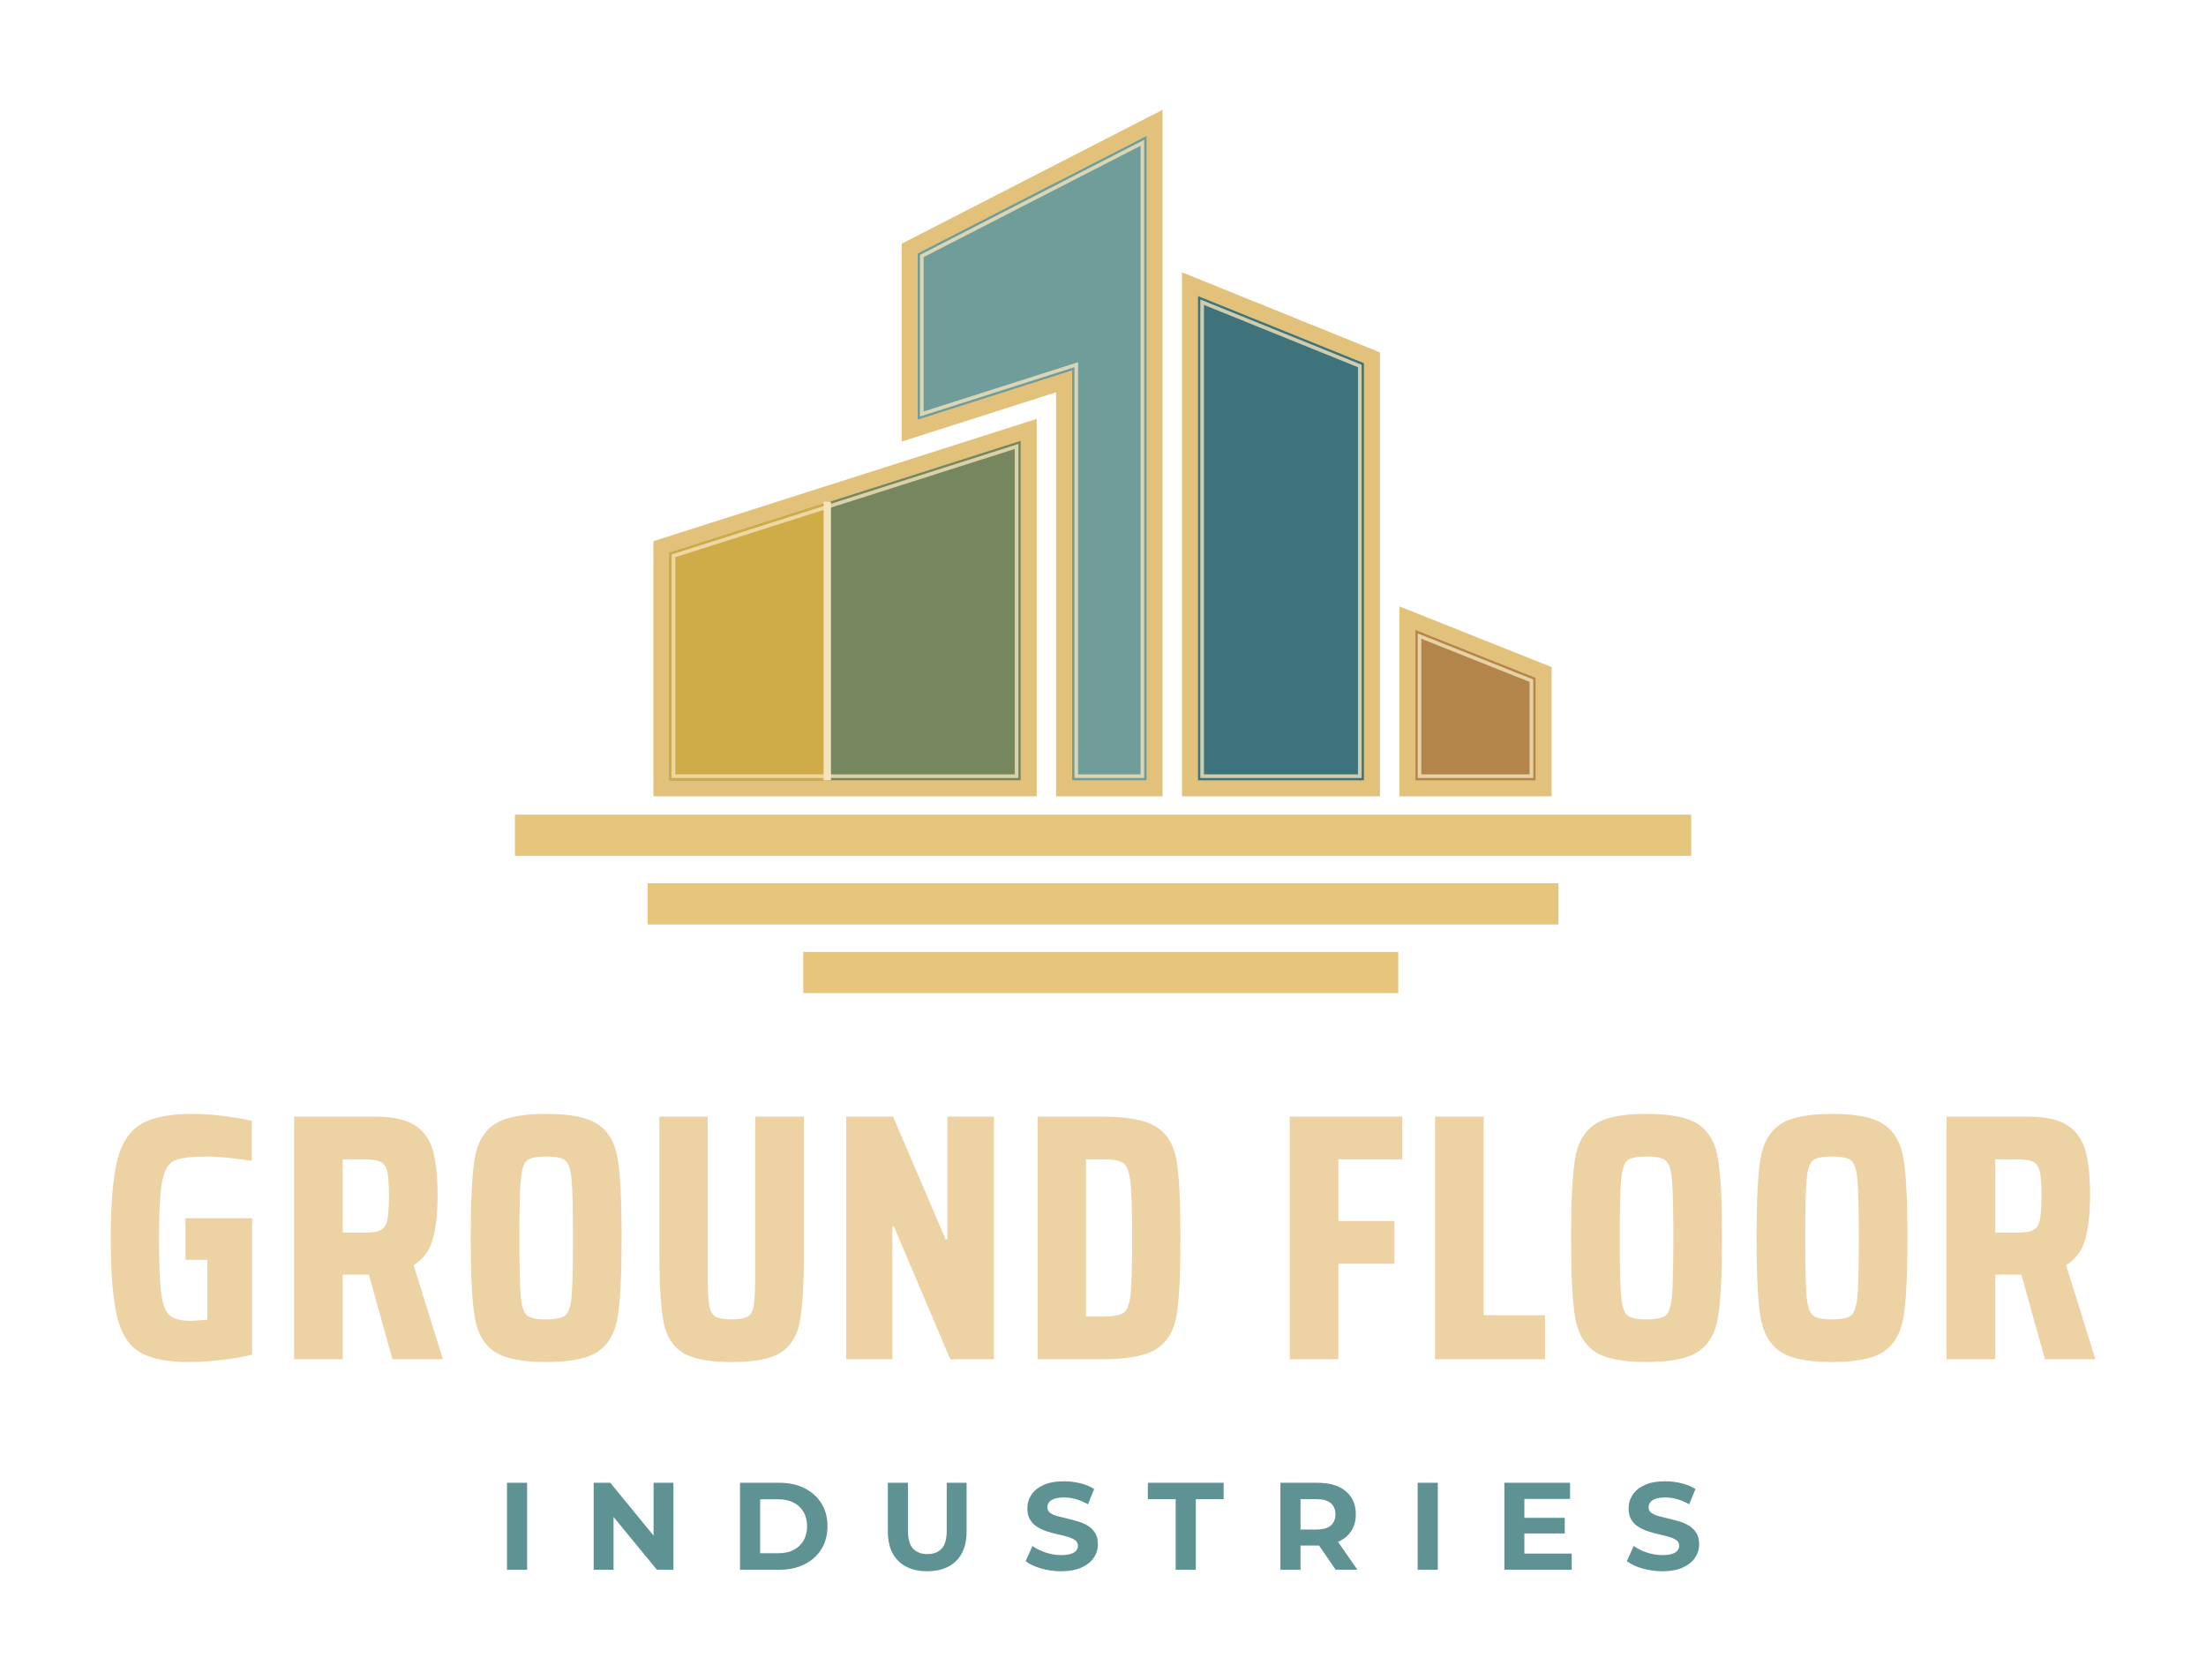
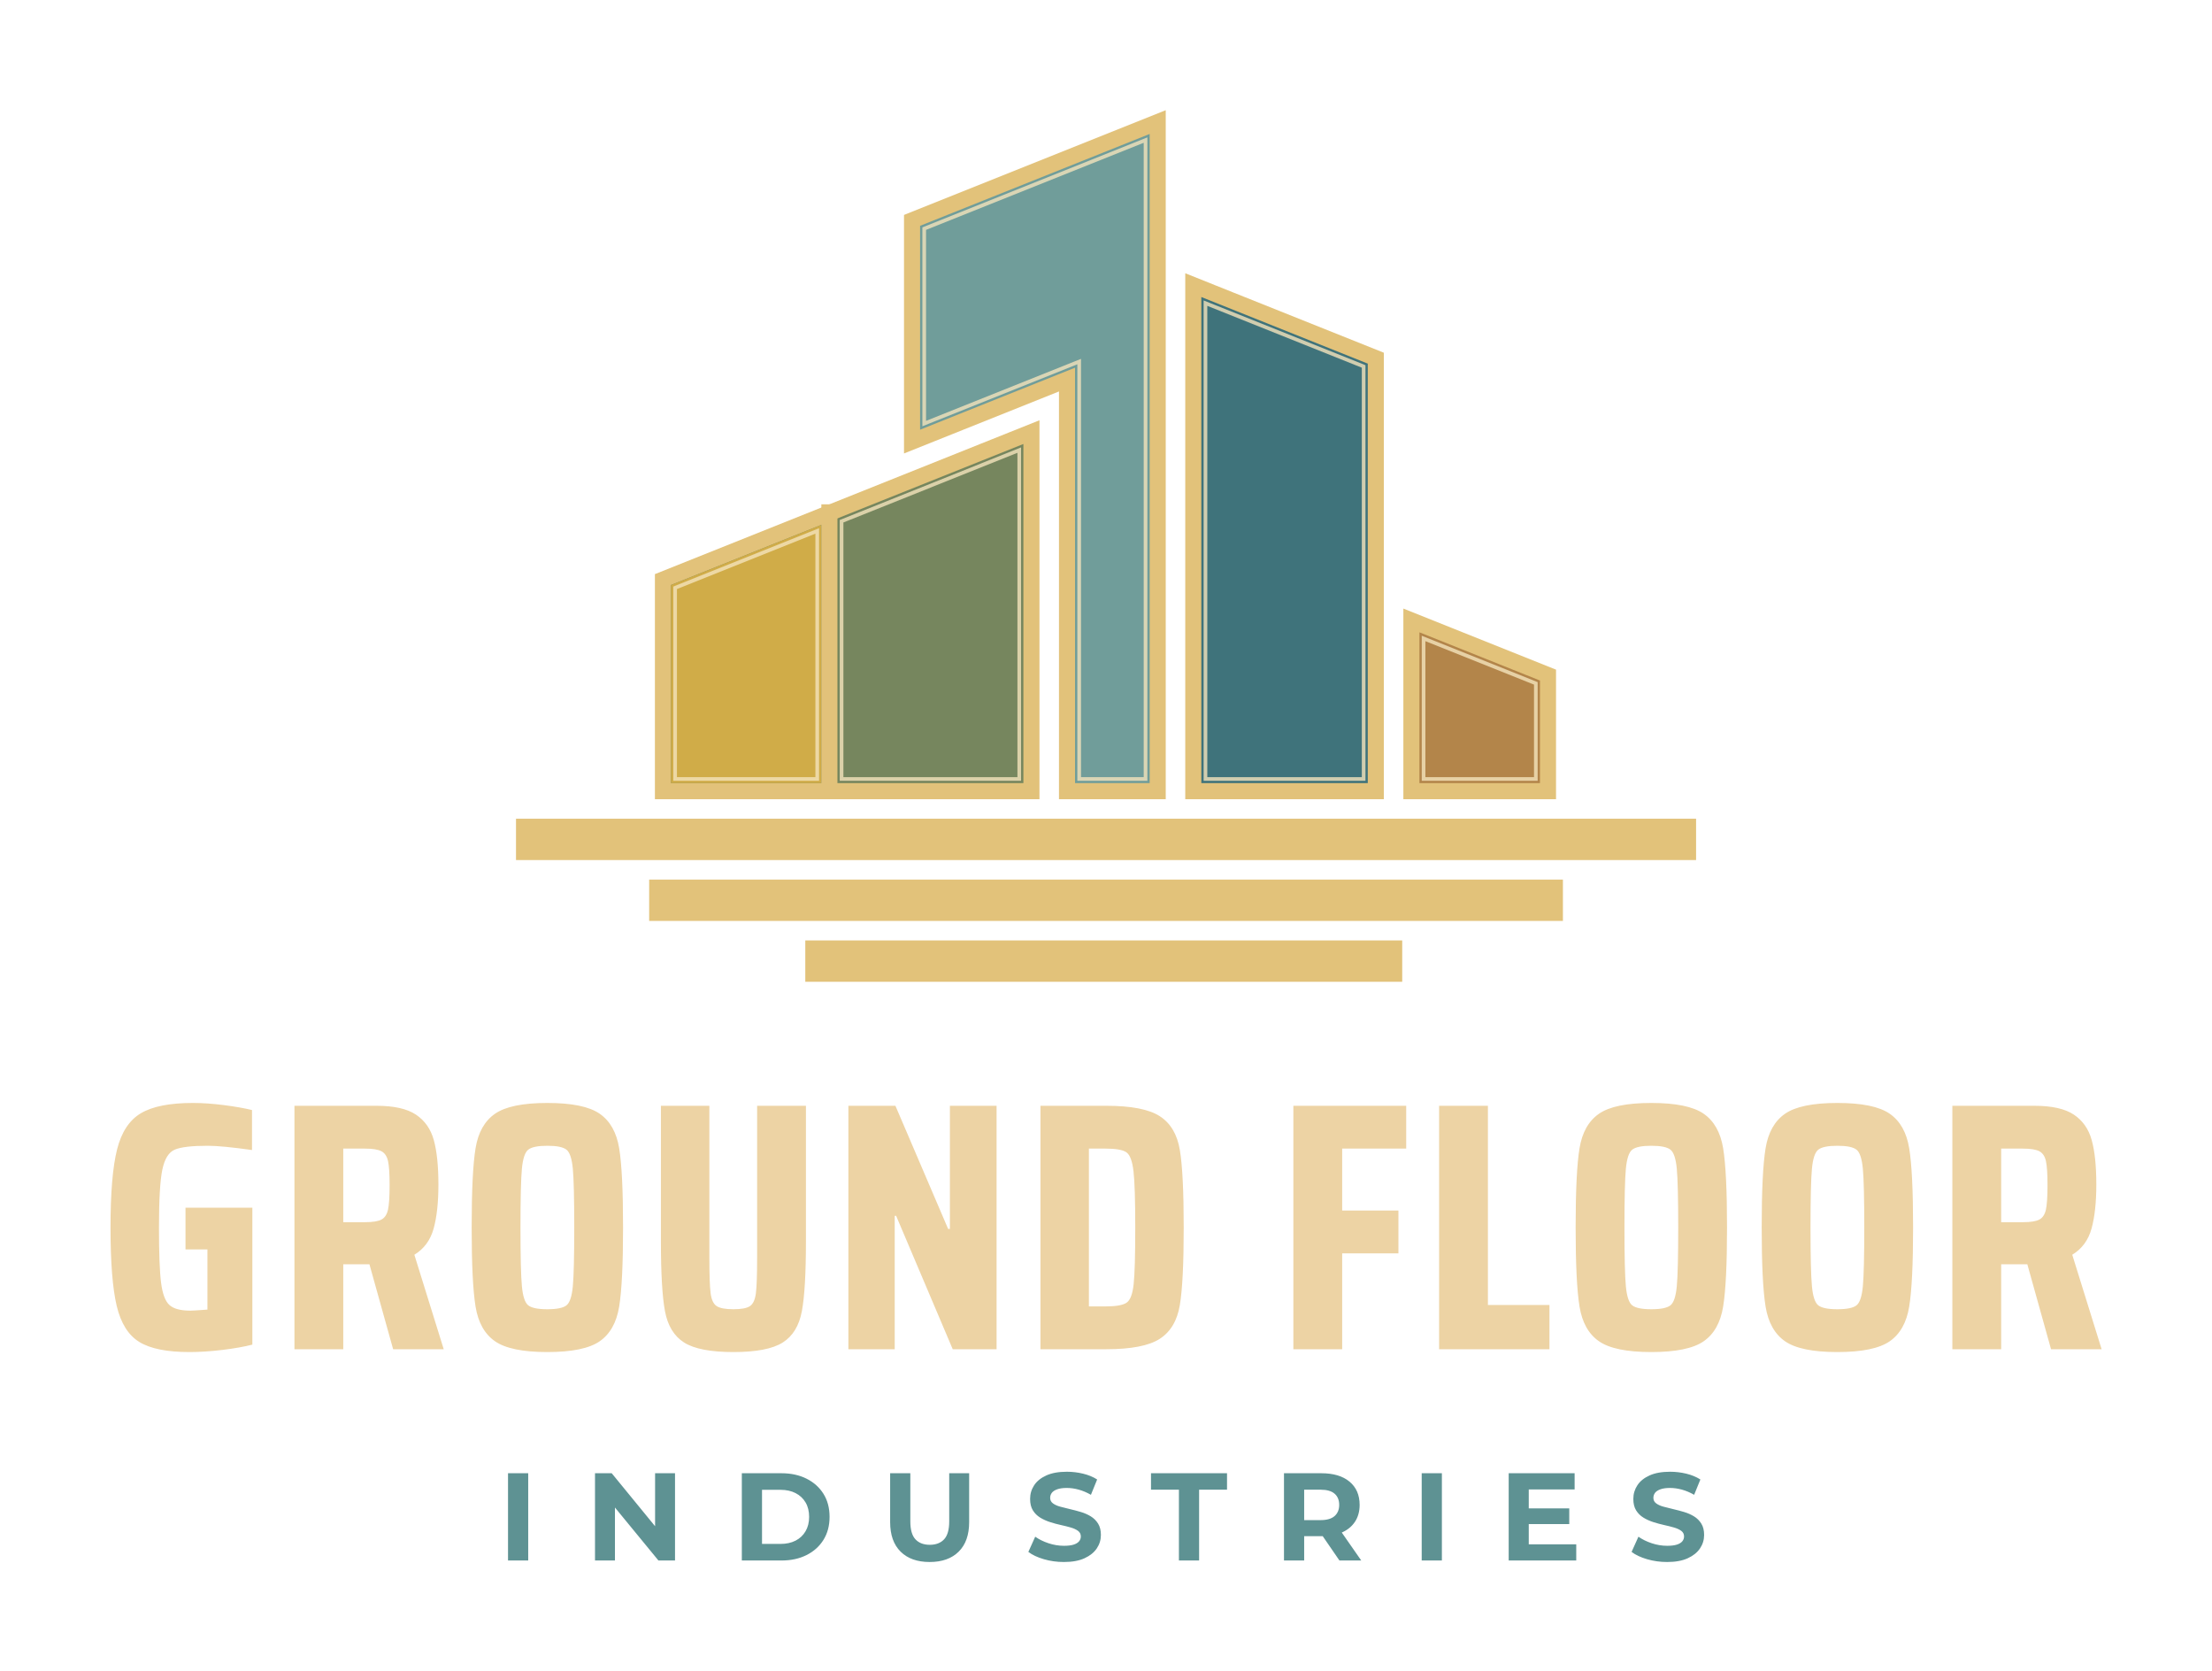
- <svg xmlns="http://www.w3.org/2000/svg" viewBox="0 0 481.6 367.0" width="482" height="367" role="img" aria-label="Ground Floor Industries">
+ <svg xmlns="http://www.w3.org/2000/svg" viewBox="0 0 481.6 363.8" width="482" height="364" role="img" aria-label="Ground Floor Industries">
  <g transform="translate(112.31,24)">
-     <polygon points="86.25,30.32 86.25,70.09 120.00,59.32 120.00,148.25 139.75,148.25 139.75,2.86" fill="#709D9A" stroke="#E2C27A" stroke-width="3.5" stroke-linejoin="miter" />
-     <polygon points="88.90,31.94 88.90,66.46 122.65,55.69 122.65,145.60 137.10,145.60 137.10,7.20" fill="none" stroke="#F4E3BC" stroke-width="0.8" stroke-opacity="0.8" stroke-linejoin="miter" />
-     <polygon points="147.50,38.10 147.50,148.25 187.25,148.25 187.25,54.18" fill="#3F737B" stroke="#E2C27A" stroke-width="3.5" stroke-linejoin="miter" />
-     <polygon points="150.15,42.03 150.15,145.60 184.60,145.60 184.60,55.97" fill="none" stroke="#F4E3BC" stroke-width="0.8" stroke-opacity="0.8" stroke-linejoin="miter" />
-     <polygon points="195.00,111.08 195.00,148.25 224.75,148.25 224.75,122.94" fill="#B3854A" stroke="#E2C27A" stroke-width="3.5" stroke-linejoin="miter" />
-     <polygon points="197.65,114.99 197.65,145.60 222.10,145.60 222.10,124.73" fill="none" stroke="#F4E3BC" stroke-width="0.8" stroke-opacity="0.8" stroke-linejoin="miter" />
-     <polygon points="32.00,95.53 32.00,148.25 112.25,148.25 112.25,69.93" fill="#76865E" stroke="#E2C27A" stroke-width="3.5" stroke-linejoin="miter" />
-     <polygon points="33.75,146.50 68.25,146.50 68.25,85.80 33.75,96.81" fill="#D0AC48" />
-     <polygon points="34.65,97.46 34.65,145.60 109.60,145.60 109.60,73.56" fill="none" stroke="#F4E3BC" stroke-width="0.8" stroke-opacity="0.8" stroke-linejoin="miter" />
-     <line x1="68.25" y1="85.63" x2="68.25" y2="146.50" stroke="#F4E3BC" stroke-width="1.6" />
-     <rect x="0" y="154" width="257" height="9" fill="#E6C57C" />
-     <rect x="29" y="169" width="199" height="9" fill="#E6C57C" />
-     <rect x="63" y="184" width="130" height="9" fill="#E6C57C" />
+     <polygon points="86.25,23.98 86.25,72.14 120.00,58.64 120.00,148.25 139.75,148.25 139.75,2.58" fill="#709D9A" stroke="#E2C27A" stroke-width="3.5" stroke-linejoin="miter" />
+     <polygon points="88.90,25.78 88.90,68.22 122.65,54.72 122.65,145.60 137.10,145.60 137.10,6.50" fill="none" stroke="#F4E3BC" stroke-width="0.8" stroke-opacity="0.8" stroke-linejoin="miter" />
+     <polygon points="147.50,38.08 147.50,148.25 187.25,148.25 187.25,53.98" fill="#3F737B" stroke="#E2C27A" stroke-width="3.5" stroke-linejoin="miter" />
+     <polygon points="150.15,42.00 150.15,145.60 184.60,145.60 184.60,55.78" fill="none" stroke="#F4E3BC" stroke-width="0.8" stroke-opacity="0.8" stroke-linejoin="miter" />
+     <polygon points="195.00,111.08 195.00,148.25 224.75,148.25 224.75,122.98" fill="#B3854A" stroke="#E2C27A" stroke-width="3.5" stroke-linejoin="miter" />
+     <polygon points="197.65,115.00 197.65,145.60 222.10,145.60 222.10,124.78" fill="none" stroke="#F4E3BC" stroke-width="0.8" stroke-opacity="0.8" stroke-linejoin="miter" />
+     <polygon points="32.00,102.18 32.00,148.25 112.25,148.25 112.25,70.08" fill="#76865E" stroke="#E2C27A" stroke-width="3.5" stroke-linejoin="miter" />
+     <polygon points="33.75,103.37 33.75,146.50 66.50,146.50 66.50,90.27" fill="#D0AC48" />
+     <line x1="68.25" y1="85.80" x2="68.25" y2="150.00" stroke="#E2C27A" stroke-width="3.5" />
+     <polygon points="34.65,103.98 34.65,145.60 65.60,145.60 65.60,91.60" fill="none" stroke="#F4E3BC" stroke-width="0.8" stroke-opacity="0.8" stroke-linejoin="miter" />
+     <polygon points="109.60,145.60 109.60,74.00 70.90,89.48 70.90,145.60" fill="none" stroke="#F4E3BC" stroke-width="0.8" stroke-opacity="0.8" stroke-linejoin="miter" />
+     <rect x="0" y="154.25" width="257" height="9.0" fill="#E2C27A" />
+     <rect x="29" y="167.5" width="199" height="9.0" fill="#E2C27A" />
+     <rect x="63" y="180.75" width="130" height="9.0" fill="#E2C27A" />
  </g>
  <g transform="translate(24,24)">
-     <path d="M16.331 251.276V242.186H30.891V271.999Q28.195 272.692 24.343 273.154Q20.491 273.616 17.179 273.616Q9.86 273.616 6.278 271.421Q2.696 269.225 1.348 263.563Q0.0 257.901 0.0 246.5Q0.0 235.176 1.425 229.514Q2.85 223.852 6.625 221.618Q10.4 219.384 17.949 219.384Q21.031 219.384 24.651 219.846Q28.272 220.308 30.814 220.924V229.629Q24.189 228.705 21.185 228.705Q15.946 228.705 13.982 229.552Q12.017 230.4 11.286 233.905Q10.554 237.41 10.554 246.5Q10.554 254.974 11.016 258.556Q11.478 262.138 12.826 263.371Q14.174 264.603 17.41 264.603Q18.103 264.603 21.108 264.372V251.276Z M61.551 273.0 56.39 254.512H50.689V273.0H40.058V220.0H57.93Q63.631 220.0 66.52 221.926Q69.408 223.852 70.41 227.472Q71.411 231.093 71.411 237.179Q71.411 242.956 70.371 246.731Q69.331 250.506 66.173 252.432L72.567 273.0ZM60.781 237.256Q60.781 233.558 60.434 232.017Q60.087 230.477 59.009 229.899Q57.93 229.321 55.388 229.321H50.689V245.344H55.388Q57.93 245.344 59.009 244.767Q60.087 244.189 60.434 242.61Q60.781 241.031 60.781 237.256Z M78.653 246.5Q78.653 234.406 79.5 229.244Q80.347 224.083 83.737 221.733Q87.126 219.384 95.138 219.384Q103.15 219.384 106.539 221.733Q109.929 224.083 110.776 229.244Q111.624 234.406 111.624 246.5Q111.624 258.517 110.776 263.717Q109.929 268.917 106.539 271.267Q103.15 273.616 95.138 273.616Q87.126 273.616 83.737 271.267Q80.347 268.917 79.5 263.717Q78.653 258.517 78.653 246.5ZM100.993 246.5Q100.993 237.025 100.685 233.712Q100.376 230.4 99.298 229.552Q98.219 228.705 95.138 228.705Q92.057 228.705 90.978 229.552Q89.9 230.4 89.592 233.712Q89.283 237.025 89.283 246.5Q89.283 255.975 89.592 259.288Q89.9 262.6 90.978 263.448Q92.057 264.295 95.138 264.295Q98.219 264.295 99.298 263.448Q100.376 262.6 100.685 259.288Q100.993 255.975 100.993 246.5Z M151.451 220.0V249.504Q151.451 259.981 150.565 264.719Q149.679 269.456 146.405 271.536Q143.131 273.616 135.658 273.616Q128.186 273.616 124.912 271.536Q121.638 269.456 120.752 264.719Q119.866 259.981 119.866 249.504V220.0H130.42V253.048Q130.42 258.672 130.69 260.79Q130.959 262.908 131.999 263.602Q133.039 264.295 135.658 264.295Q138.278 264.295 139.279 263.602Q140.281 262.908 140.55 260.828Q140.82 258.749 140.82 253.048V220.0Z M183.42 273.0 171.094 243.958H170.786V273.0H160.695V220.0H170.94L182.419 246.808H182.804V220.0H192.972V273.0Z M202.525 220.0H216.853Q225.019 220.0 228.524 222.273Q232.029 224.545 232.876 229.591Q233.724 234.637 233.724 246.5Q233.724 258.363 232.876 263.409Q232.029 268.455 228.524 270.727Q225.019 273.0 216.853 273.0H202.525ZM216.699 263.679Q220.089 263.679 221.283 262.87Q222.477 262.061 222.823 258.826Q223.17 255.59 223.17 246.5Q223.17 237.487 222.785 234.213Q222.4 230.939 221.244 230.13Q220.089 229.321 216.699 229.321H213.078V263.679Z  M257.605 273.0V220.0H282.179V229.321H268.235V242.802H280.484V252.124H268.235V273.0Z M289.343 273.0V220.0H299.974V263.371H313.378V273.0Z M319.078 246.5Q319.078 234.406 319.926 229.244Q320.773 224.083 324.163 221.733Q327.552 219.384 335.564 219.384Q343.576 219.384 346.965 221.733Q350.355 224.083 351.202 229.244Q352.049 234.406 352.049 246.5Q352.049 258.517 351.202 263.717Q350.355 268.917 346.965 271.267Q343.576 273.616 335.564 273.616Q327.552 273.616 324.163 271.267Q320.773 268.917 319.926 263.717Q319.078 258.517 319.078 246.5ZM341.419 246.5Q341.419 237.025 341.11 233.712Q340.802 230.4 339.724 229.552Q338.645 228.705 335.564 228.705Q332.483 228.705 331.404 229.552Q330.326 230.4 330.017 233.712Q329.709 237.025 329.709 246.5Q329.709 255.975 330.017 259.288Q330.326 262.6 331.404 263.448Q332.483 264.295 335.564 264.295Q338.645 264.295 339.724 263.448Q340.802 262.6 341.11 259.288Q341.419 255.975 341.419 246.5Z M359.599 246.5Q359.599 234.406 360.446 229.244Q361.294 224.083 364.683 221.733Q368.073 219.384 376.084 219.384Q384.096 219.384 387.485 221.733Q390.875 224.083 391.722 229.244Q392.57 234.406 392.57 246.5Q392.57 258.517 391.722 263.717Q390.875 268.917 387.485 271.267Q384.096 273.616 376.084 273.616Q368.073 273.616 364.683 271.267Q361.294 268.917 360.446 263.717Q359.599 258.517 359.599 246.5ZM381.939 246.5Q381.939 237.025 381.631 233.712Q381.323 230.4 380.244 229.552Q379.166 228.705 376.084 228.705Q373.003 228.705 371.924 229.552Q370.846 230.4 370.538 233.712Q370.23 237.025 370.23 246.5Q370.23 255.975 370.538 259.288Q370.846 262.6 371.924 263.448Q373.003 264.295 376.084 264.295Q379.166 264.295 380.244 263.448Q381.323 262.6 381.631 259.288Q381.939 255.975 381.939 246.5Z M422.613 273.0 417.452 254.512H411.751V273.0H401.121V220.0H418.993Q424.693 220.0 427.582 221.926Q430.471 223.852 431.472 227.472Q432.474 231.093 432.474 237.179Q432.474 242.956 431.434 246.731Q430.394 250.506 427.235 252.432L433.629 273.0ZM421.843 237.256Q421.843 233.558 421.496 232.017Q421.15 230.477 420.071 229.899Q418.993 229.321 416.451 229.321H411.751V245.344H416.451Q418.993 245.344 420.071 244.767Q421.15 244.189 421.496 242.61Q421.843 241.031 421.843 237.256Z" fill="#EDD3A4" />
-     <path d="M86.57 319.0V300.0H90.967V319.0Z M105.515 319.0V300.0H109.153L118.598 311.536V300.0H122.941V319.0H119.331L109.858 307.464V319.0Z M137.49 319.0V300.0H146.121Q149.215 300.0 151.577 301.181Q153.938 302.361 155.268 304.479Q156.598 306.596 156.598 309.5Q156.598 312.377 155.268 314.508Q153.938 316.639 151.577 317.819Q149.215 319.0 146.121 319.0ZM141.887 315.39H145.904Q147.804 315.39 149.202 314.671Q150.6 313.951 151.373 312.621Q152.147 311.291 152.147 309.5Q152.147 307.681 151.373 306.365Q150.6 305.049 149.202 304.329Q147.804 303.61 145.904 303.61H141.887Z M178.394 319.326Q174.35 319.326 172.07 317.073Q169.79 314.82 169.79 310.64V300.0H174.187V310.477Q174.187 313.191 175.3 314.386Q176.413 315.58 178.421 315.58Q180.43 315.58 181.543 314.386Q182.655 313.191 182.655 310.477V300.0H186.998V310.64Q186.998 314.82 184.718 317.073Q182.438 319.326 178.394 319.326Z M207.627 319.326Q205.347 319.326 203.257 318.715Q201.167 318.104 199.891 317.127L201.384 313.816Q202.605 314.684 204.275 315.241Q205.944 315.797 207.654 315.797Q208.957 315.797 209.758 315.539Q210.558 315.281 210.938 314.82Q211.318 314.359 211.318 313.761Q211.318 313.001 210.721 312.554Q210.124 312.106 209.147 311.821Q208.17 311.536 206.989 311.278Q205.808 311.02 204.628 310.64Q203.447 310.26 202.47 309.663Q201.493 309.066 200.882 308.089Q200.271 307.111 200.271 305.591Q200.271 303.963 201.153 302.619Q202.035 301.276 203.813 300.475Q205.591 299.674 208.278 299.674Q210.07 299.674 211.807 300.095Q213.544 300.516 214.874 301.357L213.517 304.696Q212.187 303.936 210.857 303.569Q209.527 303.203 208.251 303.203Q206.975 303.203 206.161 303.501Q205.347 303.8 204.994 304.275Q204.641 304.75 204.641 305.374Q204.641 306.107 205.238 306.555Q205.835 307.003 206.813 307.274Q207.79 307.546 208.97 307.817Q210.151 308.089 211.332 308.441Q212.513 308.794 213.49 309.391Q214.467 309.989 215.078 310.966Q215.688 311.943 215.688 313.436Q215.688 315.037 214.793 316.367Q213.897 317.697 212.119 318.511Q210.341 319.326 207.627 319.326Z M232.68 319.0V303.583H226.6V300.0H243.157V303.583H237.077V319.0Z M255.561 319.0V300.0H263.677Q267.64 300.0 269.838 301.832Q272.037 303.664 272.037 306.894Q272.037 309.011 271.033 310.545Q270.028 312.079 268.183 312.893Q268.155 312.893 268.155 312.92L272.39 319.0H267.64L264.003 313.707Q263.894 313.707 263.785 313.707H259.958V319.0ZM259.958 310.206H263.541Q265.577 310.206 266.581 309.324Q267.585 308.441 267.585 306.894Q267.585 305.32 266.581 304.451Q265.577 303.583 263.541 303.583H259.958Z M285.554 319.0V300.0H289.951V319.0Z M304.5 319.0V300.0H318.858V303.529H308.87V307.654H317.691V311.074H308.87V315.471H319.211V319.0Z M338.998 319.326Q336.718 319.326 334.628 318.715Q332.538 318.104 331.263 317.127L332.755 313.816Q333.977 314.684 335.646 315.241Q337.315 315.797 339.025 315.797Q340.328 315.797 341.129 315.539Q341.93 315.281 342.31 314.82Q342.69 314.359 342.69 313.761Q342.69 313.001 342.093 312.554Q341.495 312.106 340.518 311.821Q339.541 311.536 338.36 311.278Q337.18 311.02 335.999 310.64Q334.818 310.26 333.841 309.663Q332.864 309.066 332.253 308.089Q331.643 307.111 331.643 305.591Q331.643 303.963 332.525 302.619Q333.407 301.276 335.185 300.475Q336.963 299.674 339.65 299.674Q341.441 299.674 343.178 300.095Q344.915 300.516 346.245 301.357L344.888 304.696Q343.558 303.936 342.228 303.569Q340.898 303.203 339.623 303.203Q338.347 303.203 337.533 303.501Q336.718 303.8 336.365 304.275Q336.013 304.75 336.013 305.374Q336.013 306.107 336.61 306.555Q337.207 307.003 338.184 307.274Q339.161 307.546 340.342 307.817Q341.523 308.089 342.703 308.441Q343.884 308.794 344.861 309.391Q345.838 309.989 346.449 310.966Q347.06 311.943 347.06 313.436Q347.06 315.037 346.164 316.367Q345.268 317.697 343.49 318.511Q341.713 319.326 338.998 319.326Z" fill="#5E9293" />
+     <path d="M16.331 248.026V238.936H30.891V268.749Q28.195 269.442 24.343 269.904Q20.491 270.366 17.179 270.366Q9.86 270.366 6.278 268.171Q2.696 265.975 1.348 260.313Q0.0 254.651 0.0 243.25Q0.0 231.926 1.425 226.264Q2.85 220.602 6.625 218.368Q10.4 216.134 17.949 216.134Q21.031 216.134 24.651 216.596Q28.272 217.058 30.814 217.674V226.379Q24.189 225.455 21.185 225.455Q15.946 225.455 13.982 226.302Q12.017 227.15 11.286 230.655Q10.554 234.16 10.554 243.25Q10.554 251.724 11.016 255.306Q11.478 258.888 12.826 260.121Q14.174 261.353 17.41 261.353Q18.103 261.353 21.108 261.122V248.026Z M61.551 269.75 56.39 251.262H50.689V269.75H40.058V216.75H57.93Q63.631 216.75 66.52 218.676Q69.408 220.602 70.41 224.222Q71.411 227.843 71.411 233.929Q71.411 239.706 70.371 243.481Q69.331 247.256 66.173 249.182L72.567 269.75ZM60.781 234.006Q60.781 230.308 60.434 228.767Q60.087 227.227 59.009 226.649Q57.93 226.071 55.388 226.071H50.689V242.094H55.388Q57.93 242.094 59.009 241.517Q60.087 240.939 60.434 239.36Q60.781 237.781 60.781 234.006Z M78.653 243.25Q78.653 231.156 79.5 225.994Q80.347 220.833 83.737 218.483Q87.126 216.134 95.138 216.134Q103.15 216.134 106.539 218.483Q109.929 220.833 110.776 225.994Q111.624 231.156 111.624 243.25Q111.624 255.267 110.776 260.467Q109.929 265.667 106.539 268.017Q103.15 270.366 95.138 270.366Q87.126 270.366 83.737 268.017Q80.347 265.667 79.5 260.467Q78.653 255.267 78.653 243.25ZM100.993 243.25Q100.993 233.775 100.685 230.462Q100.376 227.15 99.298 226.302Q98.219 225.455 95.138 225.455Q92.057 225.455 90.978 226.302Q89.9 227.15 89.592 230.462Q89.283 233.775 89.283 243.25Q89.283 252.725 89.592 256.038Q89.9 259.35 90.978 260.198Q92.057 261.045 95.138 261.045Q98.219 261.045 99.298 260.198Q100.376 259.35 100.685 256.038Q100.993 252.725 100.993 243.25Z M151.451 216.75V246.254Q151.451 256.731 150.565 261.469Q149.679 266.206 146.405 268.286Q143.131 270.366 135.658 270.366Q128.186 270.366 124.912 268.286Q121.638 266.206 120.752 261.469Q119.866 256.731 119.866 246.254V216.75H130.42V249.798Q130.42 255.422 130.69 257.54Q130.959 259.658 131.999 260.352Q133.039 261.045 135.658 261.045Q138.278 261.045 139.279 260.352Q140.281 259.658 140.55 257.578Q140.82 255.499 140.82 249.798V216.75Z M183.42 269.75 171.094 240.708H170.786V269.75H160.695V216.75H170.94L182.419 243.558H182.804V216.75H192.972V269.75Z M202.525 216.75H216.853Q225.019 216.75 228.524 219.023Q232.029 221.295 232.876 226.341Q233.724 231.387 233.724 243.25Q233.724 255.113 232.876 260.159Q232.029 265.205 228.524 267.477Q225.019 269.75 216.853 269.75H202.525ZM216.699 260.429Q220.089 260.429 221.283 259.62Q222.477 258.811 222.823 255.576Q223.17 252.34 223.17 243.25Q223.17 234.237 222.785 230.963Q222.4 227.689 221.244 226.88Q220.089 226.071 216.699 226.071H213.078V260.429Z  M257.605 269.75V216.75H282.179V226.071H268.235V239.552H280.484V248.874H268.235V269.75Z M289.343 269.75V216.75H299.974V260.121H313.378V269.75Z M319.078 243.25Q319.078 231.156 319.926 225.994Q320.773 220.833 324.163 218.483Q327.552 216.134 335.564 216.134Q343.576 216.134 346.965 218.483Q350.355 220.833 351.202 225.994Q352.049 231.156 352.049 243.25Q352.049 255.267 351.202 260.467Q350.355 265.667 346.965 268.017Q343.576 270.366 335.564 270.366Q327.552 270.366 324.163 268.017Q320.773 265.667 319.926 260.467Q319.078 255.267 319.078 243.25ZM341.419 243.25Q341.419 233.775 341.11 230.462Q340.802 227.15 339.724 226.302Q338.645 225.455 335.564 225.455Q332.483 225.455 331.404 226.302Q330.326 227.15 330.017 230.462Q329.709 233.775 329.709 243.25Q329.709 252.725 330.017 256.038Q330.326 259.35 331.404 260.198Q332.483 261.045 335.564 261.045Q338.645 261.045 339.724 260.198Q340.802 259.35 341.11 256.038Q341.419 252.725 341.419 243.25Z M359.599 243.25Q359.599 231.156 360.446 225.994Q361.294 220.833 364.683 218.483Q368.073 216.134 376.084 216.134Q384.096 216.134 387.485 218.483Q390.875 220.833 391.722 225.994Q392.57 231.156 392.57 243.25Q392.57 255.267 391.722 260.467Q390.875 265.667 387.485 268.017Q384.096 270.366 376.084 270.366Q368.073 270.366 364.683 268.017Q361.294 265.667 360.446 260.467Q359.599 255.267 359.599 243.25ZM381.939 243.25Q381.939 233.775 381.631 230.462Q381.323 227.15 380.244 226.302Q379.166 225.455 376.084 225.455Q373.003 225.455 371.924 226.302Q370.846 227.15 370.538 230.462Q370.23 233.775 370.23 243.25Q370.23 252.725 370.538 256.038Q370.846 259.35 371.924 260.198Q373.003 261.045 376.084 261.045Q379.166 261.045 380.244 260.198Q381.323 259.35 381.631 256.038Q381.939 252.725 381.939 243.25Z M422.613 269.75 417.452 251.262H411.751V269.75H401.121V216.75H418.993Q424.693 216.75 427.582 218.676Q430.471 220.602 431.472 224.222Q432.474 227.843 432.474 233.929Q432.474 239.706 431.434 243.481Q430.394 247.256 427.235 249.182L433.629 269.75ZM421.843 234.006Q421.843 230.308 421.496 228.767Q421.15 227.227 420.071 226.649Q418.993 226.071 416.451 226.071H411.751V242.094H416.451Q418.993 242.094 420.071 241.517Q421.15 240.939 421.496 239.36Q421.843 237.781 421.843 234.006Z" fill="#EDD3A4" />
+     <path d="M86.57 315.75V296.75H90.967V315.75Z M105.515 315.75V296.75H109.153L118.598 308.286V296.75H122.941V315.75H119.331L109.858 304.214V315.75Z M137.49 315.75V296.75H146.121Q149.215 296.75 151.577 297.931Q153.938 299.111 155.268 301.229Q156.598 303.346 156.598 306.25Q156.598 309.127 155.268 311.258Q153.938 313.389 151.577 314.569Q149.215 315.75 146.121 315.75ZM141.887 312.14H145.904Q147.804 312.14 149.202 311.421Q150.6 310.701 151.373 309.371Q152.147 308.041 152.147 306.25Q152.147 304.431 151.373 303.115Q150.6 301.799 149.202 301.079Q147.804 300.36 145.904 300.36H141.887Z M178.394 316.076Q174.35 316.076 172.07 313.823Q169.79 311.57 169.79 307.39V296.75H174.187V307.227Q174.187 309.941 175.3 311.136Q176.413 312.33 178.421 312.33Q180.43 312.33 181.543 311.136Q182.655 309.941 182.655 307.227V296.75H186.998V307.39Q186.998 311.57 184.718 313.823Q182.438 316.076 178.394 316.076Z M207.627 316.076Q205.347 316.076 203.257 315.465Q201.167 314.854 199.891 313.877L201.384 310.566Q202.605 311.434 204.275 311.991Q205.944 312.547 207.654 312.547Q208.957 312.547 209.758 312.289Q210.558 312.031 210.938 311.57Q211.318 311.109 211.318 310.511Q211.318 309.751 210.721 309.304Q210.124 308.856 209.147 308.571Q208.17 308.286 206.989 308.028Q205.808 307.77 204.628 307.39Q203.447 307.01 202.47 306.413Q201.493 305.816 200.882 304.839Q200.271 303.861 200.271 302.341Q200.271 300.713 201.153 299.369Q202.035 298.026 203.813 297.225Q205.591 296.424 208.278 296.424Q210.07 296.424 211.807 296.845Q213.544 297.266 214.874 298.107L213.517 301.446Q212.187 300.686 210.857 300.319Q209.527 299.953 208.251 299.953Q206.975 299.953 206.161 300.251Q205.347 300.55 204.994 301.025Q204.641 301.5 204.641 302.124Q204.641 302.857 205.238 303.305Q205.835 303.753 206.813 304.024Q207.79 304.296 208.97 304.567Q210.151 304.839 211.332 305.191Q212.513 305.544 213.49 306.141Q214.467 306.739 215.078 307.716Q215.688 308.693 215.688 310.186Q215.688 311.787 214.793 313.117Q213.897 314.447 212.119 315.261Q210.341 316.076 207.627 316.076Z M232.68 315.75V300.333H226.6V296.75H243.157V300.333H237.077V315.75Z M255.561 315.75V296.75H263.677Q267.64 296.75 269.838 298.582Q272.037 300.414 272.037 303.644Q272.037 305.761 271.033 307.295Q270.028 308.829 268.183 309.643Q268.155 309.643 268.155 309.67L272.39 315.75H267.64L264.003 310.457Q263.894 310.457 263.785 310.457H259.958V315.75ZM259.958 306.956H263.541Q265.577 306.956 266.581 306.074Q267.585 305.191 267.585 303.644Q267.585 302.07 266.581 301.201Q265.577 300.333 263.541 300.333H259.958Z M285.554 315.75V296.75H289.951V315.75Z M304.5 315.75V296.75H318.858V300.279H308.87V304.404H317.691V307.824H308.87V312.221H319.211V315.75Z M338.998 316.076Q336.718 316.076 334.628 315.465Q332.538 314.854 331.263 313.877L332.755 310.566Q333.977 311.434 335.646 311.991Q337.315 312.547 339.025 312.547Q340.328 312.547 341.129 312.289Q341.93 312.031 342.31 311.57Q342.69 311.109 342.69 310.511Q342.69 309.751 342.093 309.304Q341.495 308.856 340.518 308.571Q339.541 308.286 338.36 308.028Q337.18 307.77 335.999 307.39Q334.818 307.01 333.841 306.413Q332.864 305.816 332.253 304.839Q331.643 303.861 331.643 302.341Q331.643 300.713 332.525 299.369Q333.407 298.026 335.185 297.225Q336.963 296.424 339.65 296.424Q341.441 296.424 343.178 296.845Q344.915 297.266 346.245 298.107L344.888 301.446Q343.558 300.686 342.228 300.319Q340.898 299.953 339.623 299.953Q338.347 299.953 337.533 300.251Q336.718 300.55 336.365 301.025Q336.013 301.5 336.013 302.124Q336.013 302.857 336.61 303.305Q337.207 303.753 338.184 304.024Q339.161 304.296 340.342 304.567Q341.523 304.839 342.703 305.191Q343.884 305.544 344.861 306.141Q345.838 306.739 346.449 307.716Q347.06 308.693 347.06 310.186Q347.06 311.787 346.164 313.117Q345.268 314.447 343.49 315.261Q341.713 316.076 338.998 316.076Z" fill="#5E9293" />
  </g>
</svg>
